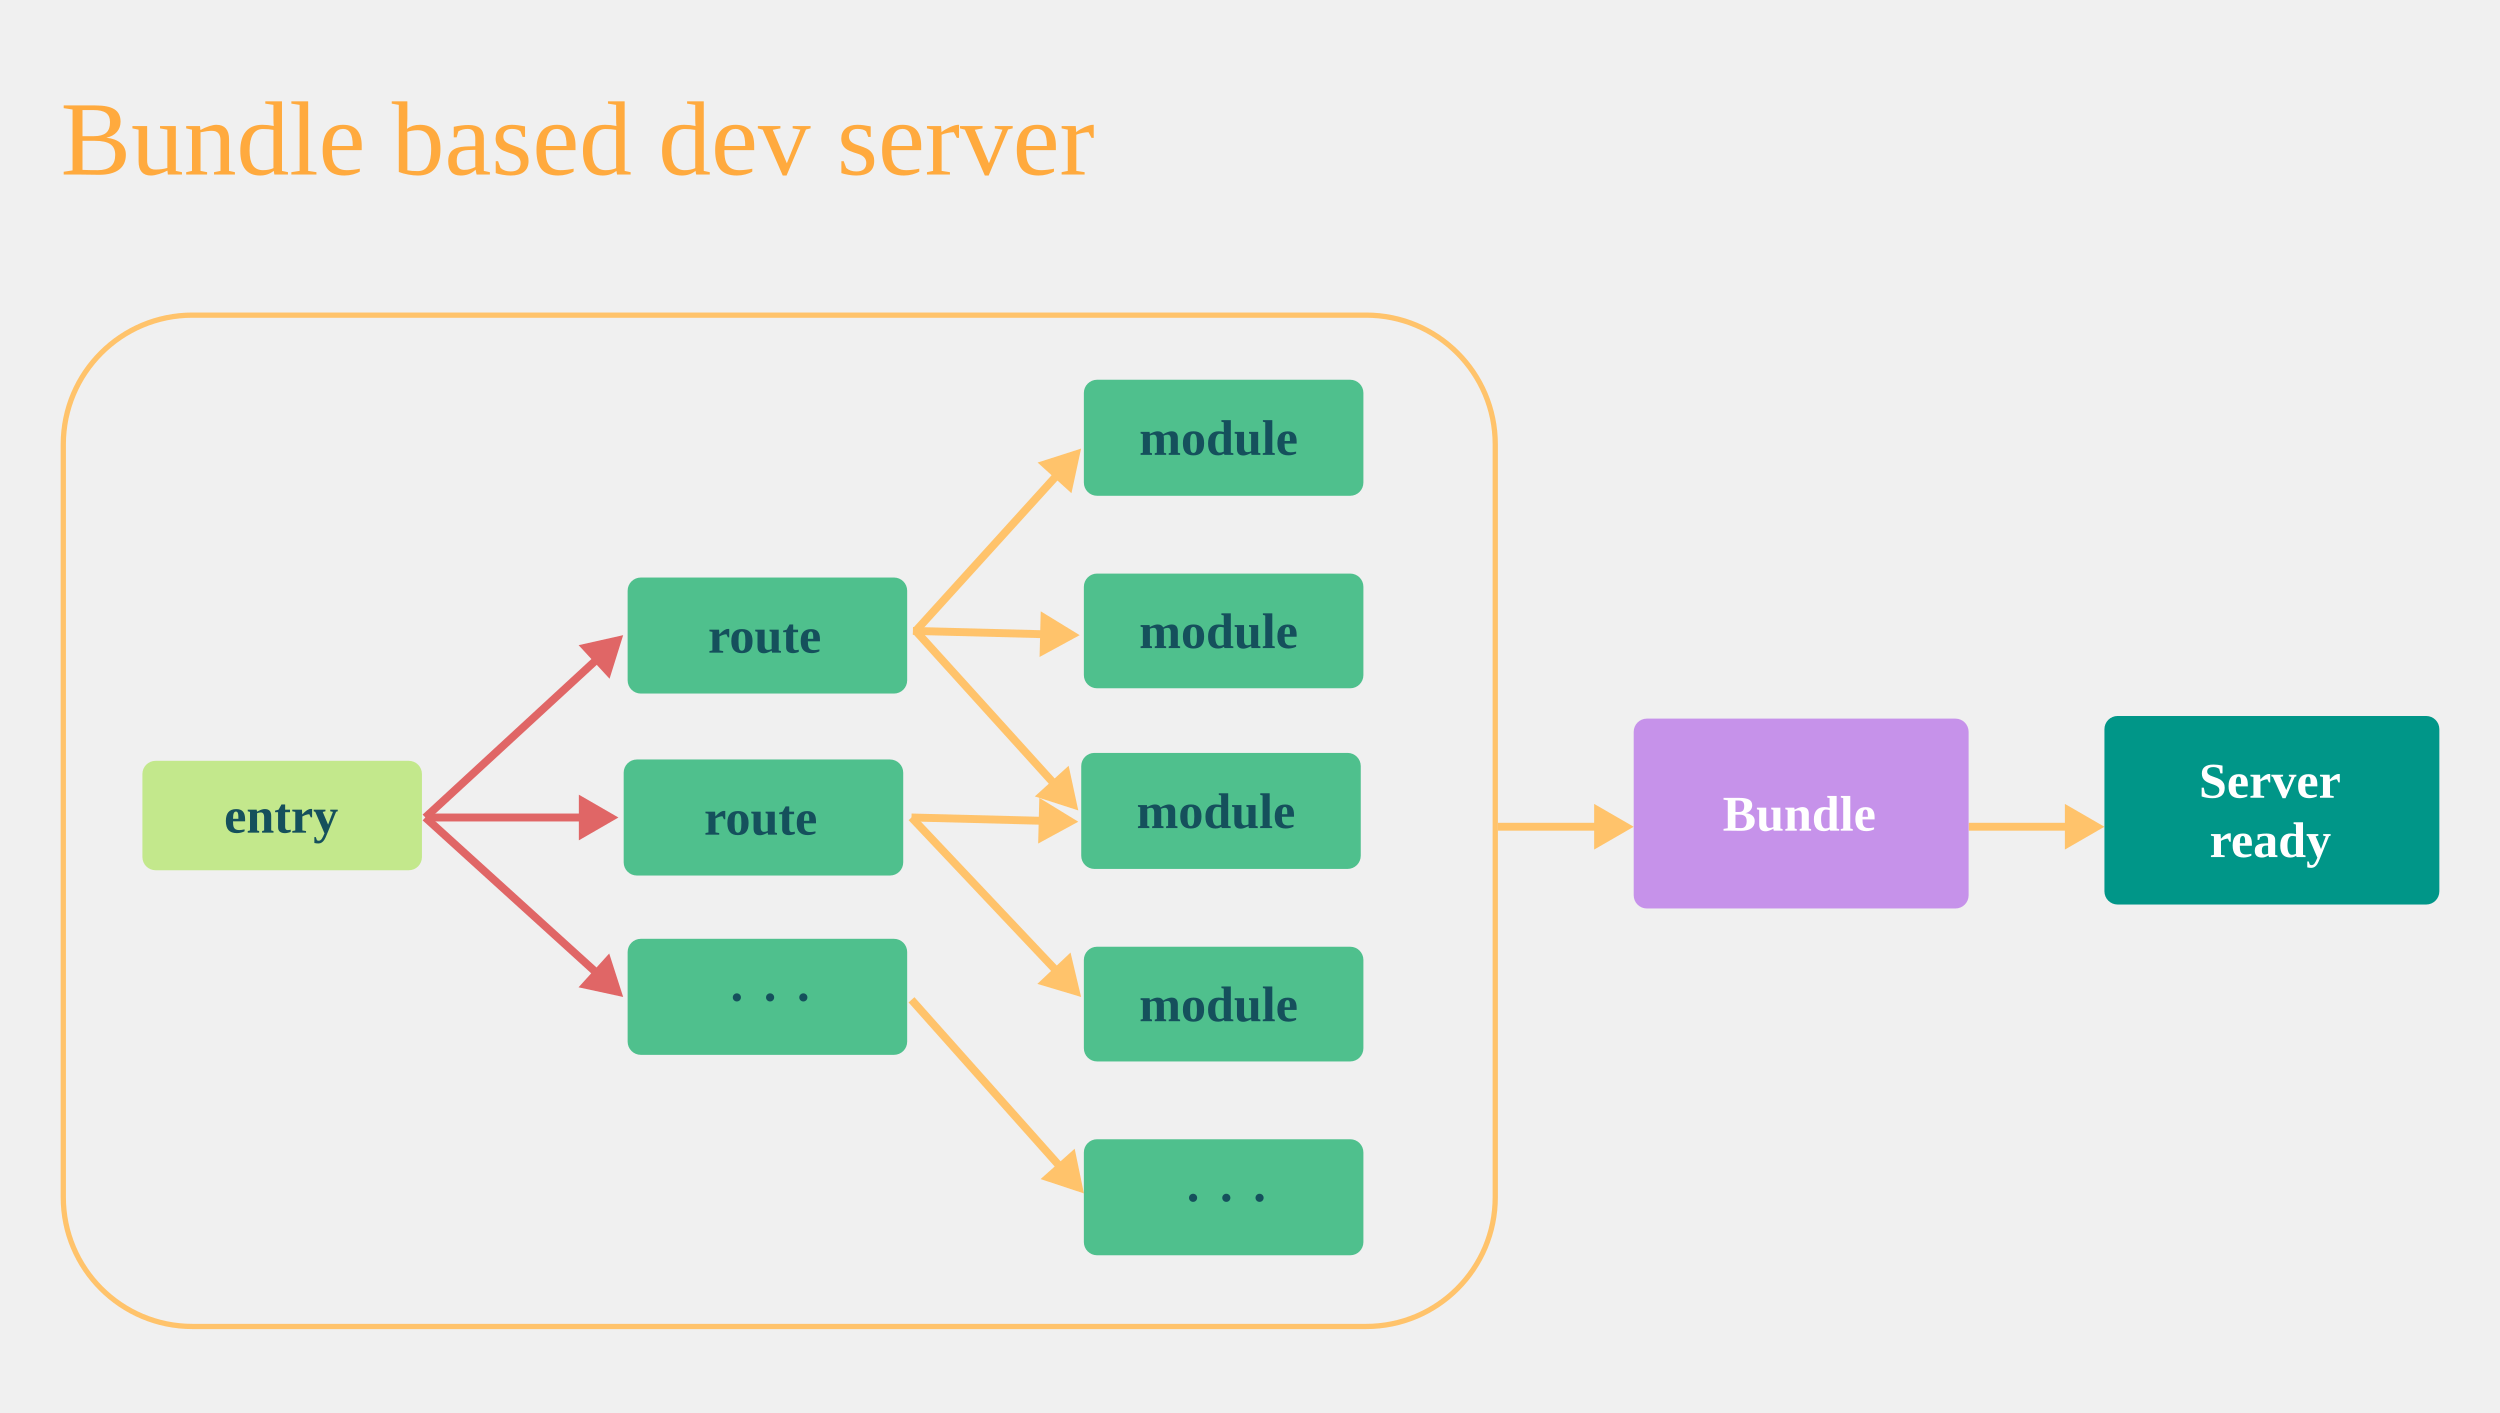
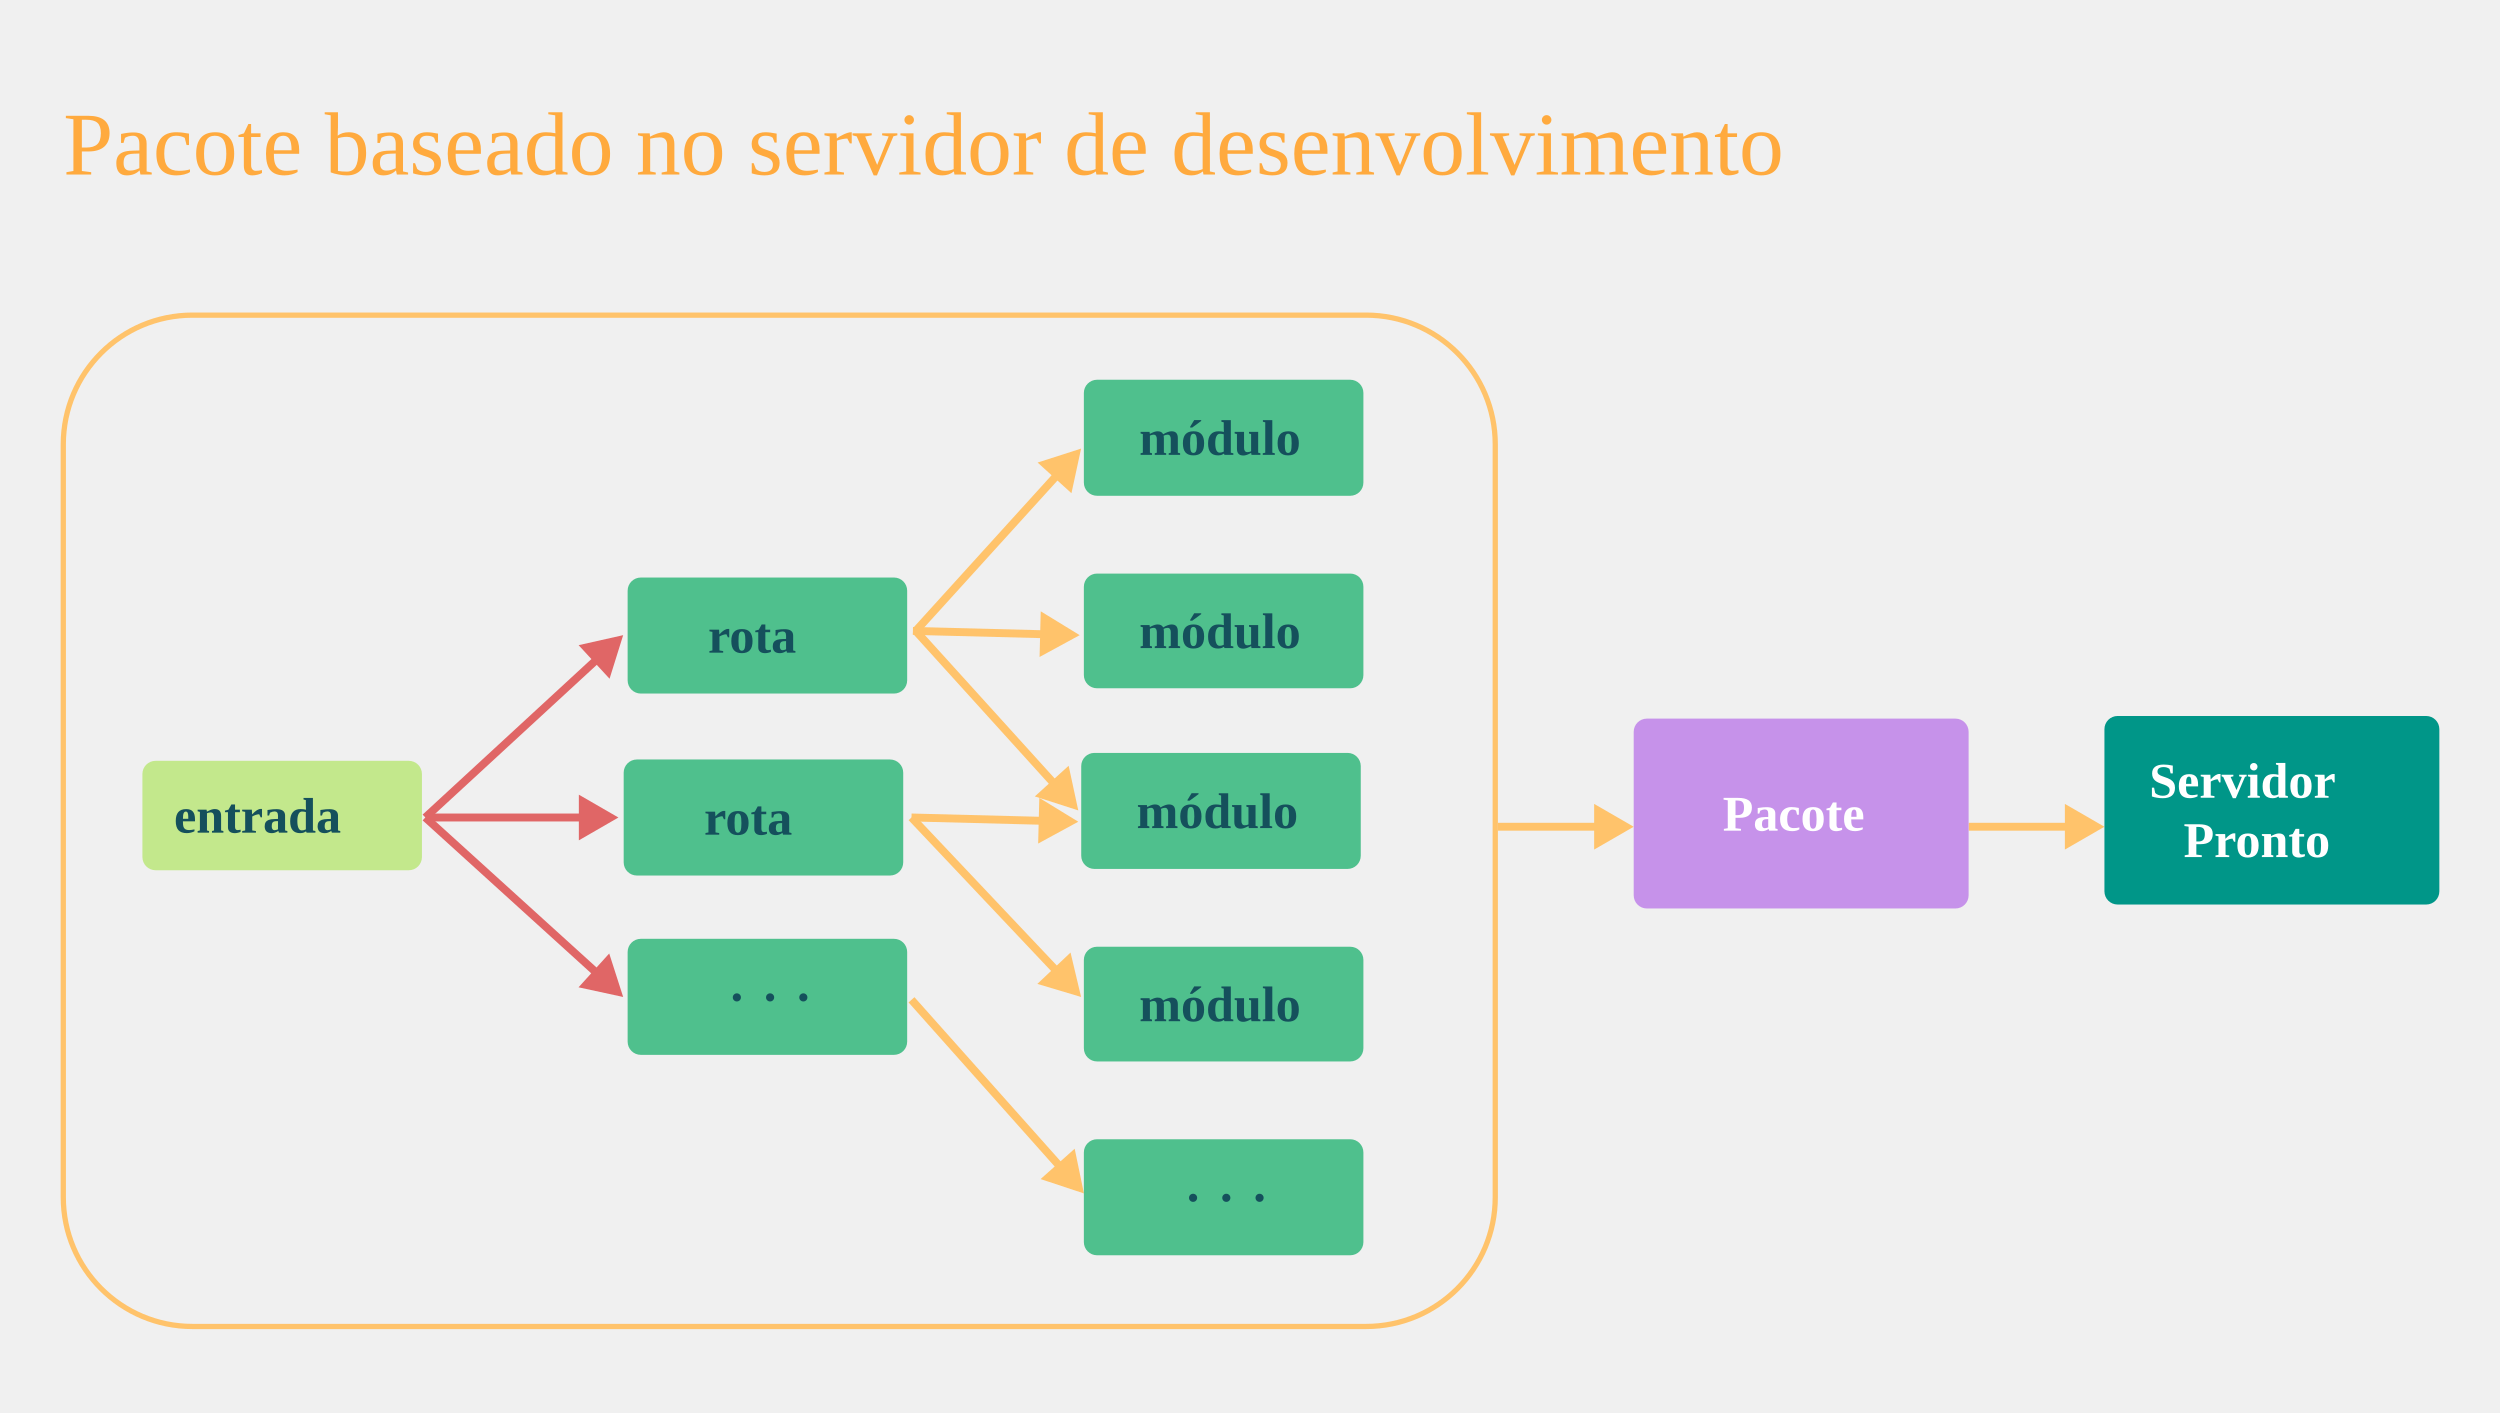
<svg xmlns="http://www.w3.org/2000/svg" viewBox="0 0 1896 1071" fill="none">
-   <text fill="#FFAA3E" xml:space="preserve" style="white-space: pre" font-size="80" letter-spacing="0em">
-     <tspan x="46" y="132.344">Bundle based dev server</tspan>
+   <text fill="#FFAA3E" xml:space="preserve" style="white-space: pre" font-size="68" letter-spacing="0em">
+     <tspan x="48" y="132.344">Pacote baseado no servidor de desenvolvimento</tspan>
  </text>
  <rect x="48" y="239" width="1086" height="767" rx="98" stroke="#FFC36B" stroke-width="4" />
  <rect x="108" y="577" width="212" height="83" rx="10" fill="#C3E88C" />
  <text fill="#15505C" xml:space="preserve" style="white-space: pre" font-size="38" font-weight="600" letter-spacing="0em">
-     <tspan x="170" y="631.488">entry</tspan>
+     <tspan x="132" y="631.488">entrada</tspan>
  </text>
  <rect x="476" y="712" width="212" height="88" rx="10" fill="#4FC08D" />
  <text fill="#15505C" xml:space="preserve" style="white-space: pre" font-size="38" font-weight="600" letter-spacing="0.33em">
    <tspan x="552.5" y="768.988">···</tspan>
  </text>
  <rect x="476" y="438" width="212" height="88" rx="10" fill="#4FC08D" />
  <text fill="#15505C" xml:space="preserve" style="white-space: pre" font-size="38" font-weight="600" letter-spacing="0em">
-     <tspan x="537" y="494.988">route</tspan>
+     <tspan x="537" y="494.988">rota</tspan>
  </text>
  <rect x="473" y="576" width="212" height="88" rx="10" fill="#4FC08D" />
  <text fill="#15505C" xml:space="preserve" style="white-space: pre" font-size="38" font-weight="600" letter-spacing="0em">
-     <tspan x="534" y="632.988">route</tspan>
+     <tspan x="534" y="632.988">rota</tspan>
  </text>
  <path d="M472.614 481.699L438.815 489.291L462.289 514.766L472.614 481.699ZM324.582 622.18L454.791 502.201L450.726 497.789L320.516 617.768L324.582 622.18Z" fill="#E06666" />
  <path d="M469 620L439 602.679V637.321L469 620ZM323 623H442V617H323V623Z" fill="#E06666" />
  <path d="M472.614 756.105L462.032 723.12L438.757 748.777L472.614 756.105ZM320.533 622.196L450.601 740.186L454.632 735.742L324.565 617.752L320.533 622.196Z" fill="#E06666" />
  <path d="M822.052 905.098L815.036 871.175L789.166 894.213L822.052 905.098ZM689.041 760.243L801.856 886.929L806.337 882.939L693.521 756.253L689.041 760.243Z" fill="#FFC36B" />
  <path d="M819.908 756.105L811.894 722.403L786.715 746.195L819.908 756.105ZM689.1 622.034L799.185 738.54L803.546 734.419L693.462 617.914L689.1 622.034Z" fill="#FFC36B" />
  <path d="M817.765 623.19L788.215 605.112L787.334 639.742L817.765 623.19ZM691.205 622.973L790.697 625.502L790.85 619.504L691.357 616.975L691.205 622.973Z" fill="#FFC36B" />
  <path d="M818.837 481.699L789.286 463.622L788.406 498.252L818.837 481.699ZM692.277 481.483L791.769 484.012L791.922 478.014L692.429 475.485L692.277 481.483Z" fill="#FFC36B" />
  <path d="M819.909 340.209L786.924 350.795L812.584 374.067L819.909 340.209ZM696.719 480.499L803.992 362.224L799.547 358.193L692.275 476.468L696.719 480.499Z" fill="#FFC36B" />
  <path d="M817.765 614.614L810.467 580.751L784.789 604.002L817.765 614.614ZM692.273 480.497L797.418 596.614L801.866 592.587L696.721 476.47L692.273 480.497Z" fill="#FFC36B" />
  <rect x="822" y="288" width="212" height="88" rx="10" fill="#4FC08D" />
  <text fill="#15505C" xml:space="preserve" style="white-space: pre" font-size="38" font-weight="600" letter-spacing="0em">
-     <tspan x="864" y="344.988">module</tspan>
+     <tspan x="864" y="344.988">módulo</tspan>
  </text>
  <rect x="822" y="435" width="212" height="87" rx="10" fill="#4FC08D" />
  <text fill="#15505C" xml:space="preserve" style="white-space: pre" font-size="38" font-weight="600" letter-spacing="0em">
-     <tspan x="864" y="491.488">module</tspan>
+     <tspan x="864" y="491.488">módulo</tspan>
  </text>
  <rect x="820" y="571" width="212" height="88" rx="10" fill="#4FC08D" />
  <text fill="#15505C" xml:space="preserve" style="white-space: pre" font-size="38" font-weight="600" letter-spacing="0em">
-     <tspan x="862" y="627.988">module</tspan>
+     <tspan x="862" y="627.988">módulo</tspan>
  </text>
  <rect x="822" y="718" width="212" height="87" rx="10" fill="#4FC08D" />
  <text fill="#15505C" xml:space="preserve" style="white-space: pre" font-size="38" font-weight="600" letter-spacing="0em">
-     <tspan x="864" y="774.488">module</tspan>
+     <tspan x="864" y="774.488">módulo</tspan>
  </text>
  <rect x="822" y="864" width="212" height="88" rx="10" fill="#4FC08D" />
  <text fill="#15505C" xml:space="preserve" style="white-space: pre" font-size="38" font-weight="600" letter-spacing="0.33em">
    <tspan x="898.5" y="920.988">···</tspan>
  </text>
  <path d="M1239 627L1209 609.679V644.321L1239 627ZM1136 630H1212V624H1136V630Z" fill="#FFC36B" />
  <path d="M1596 627L1566 609.679V644.321L1596 627ZM1493 630H1569V624H1493V630Z" fill="#FFC36B" />
  <rect x="1239" y="545" width="254" height="144" rx="10" fill="#C692EA" />
  <text fill="white" xml:space="preserve" style="white-space: pre" font-size="38" font-weight="600" letter-spacing="0em">
-     <tspan x="1306.5" y="629.988">Bundle</tspan>
+     <tspan x="1306.5" y="629.988">Pacote</tspan>
  </text>
  <rect x="1596" y="543" width="254" height="143" rx="10" fill="#009688" />
  <text fill="white" xml:space="preserve" style="white-space: pre" font-size="38" font-weight="600" letter-spacing="0em">
-     <tspan x="1667.71" y="604.988">Server
+     <tspan x="1630.00" y="604.988">Servidor
</tspan>
-     <tspan x="1675.76" y="649.988">ready</tspan>
+     <tspan x="1656.00" y="649.988">Pronto</tspan>
  </text>
</svg>
